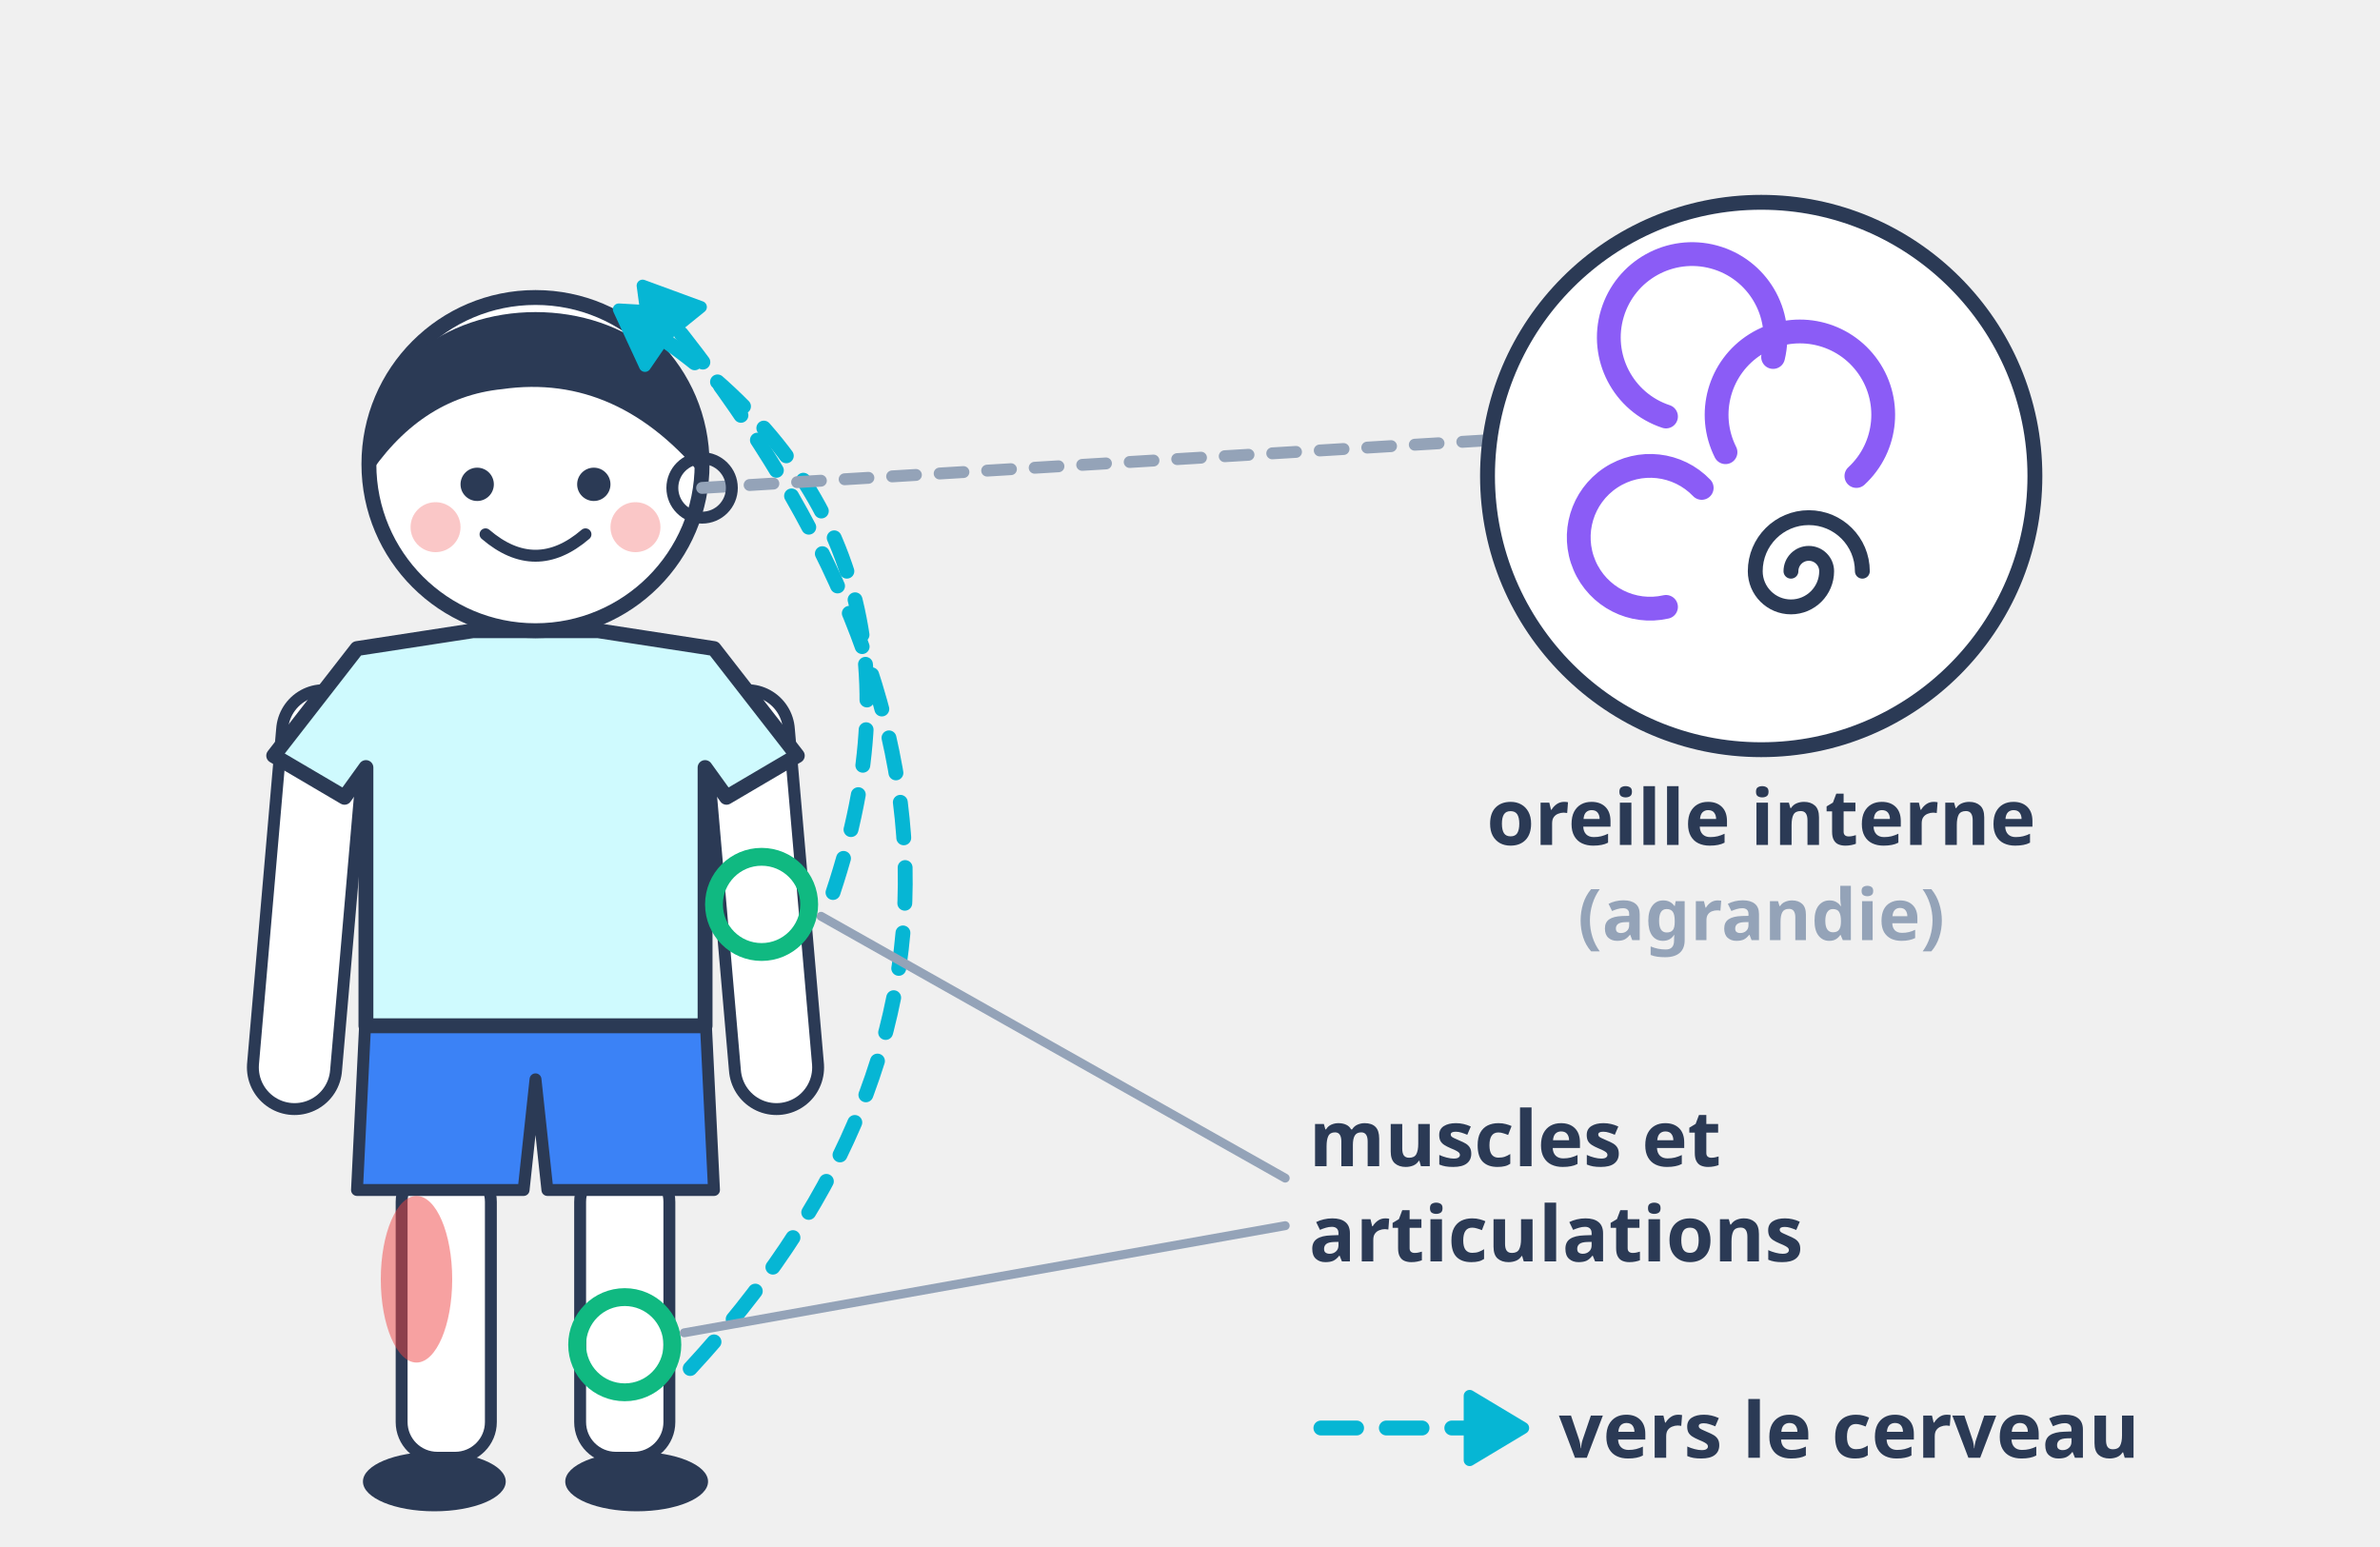
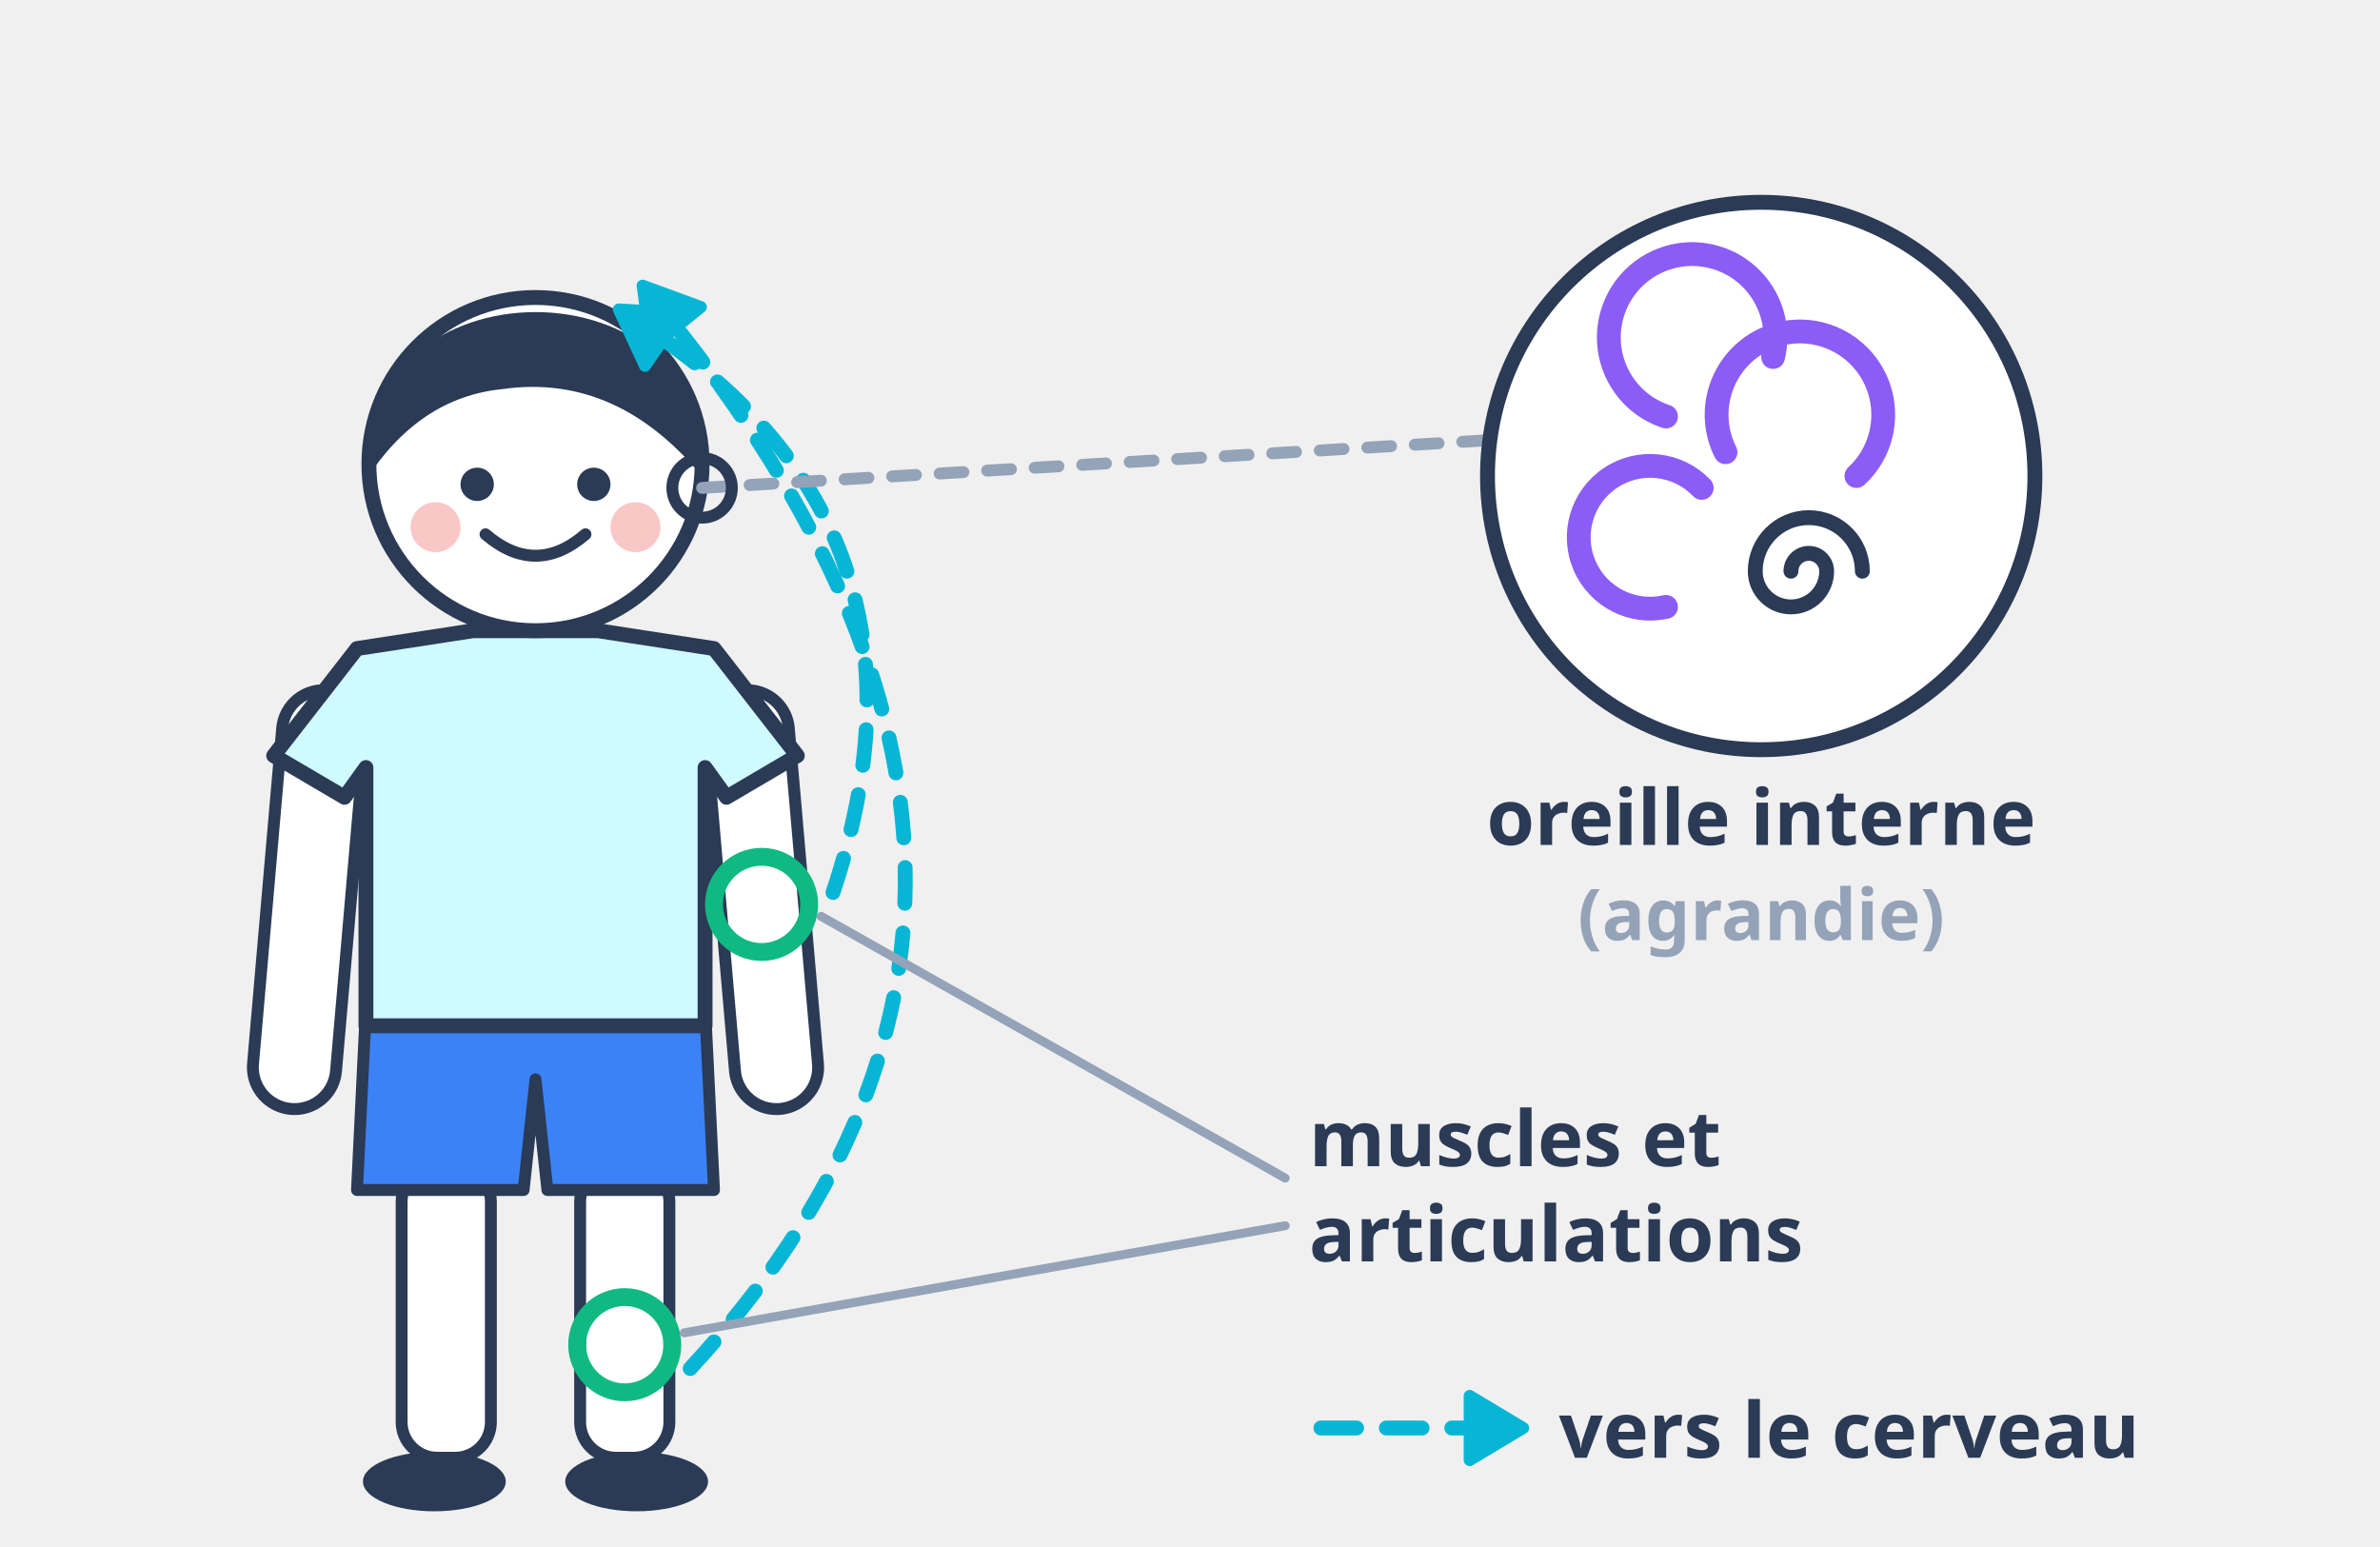
<svg xmlns="http://www.w3.org/2000/svg" viewBox="0 0 400 260" role="img">
  <style>@media (prefers-reduced-motion: reduce){*{animation:none!important}}</style>
  <g font-family="system-ui, sans-serif" font-weight="600" text-anchor="middle" stroke-linecap="round" stroke-linejoin="round">
    <g>
      <rect x="67.5" y="196" width="15" height="49" rx="6" fill="#FFFFFF" stroke="#2B3A55" stroke-width="2" />
      <ellipse cx="73" cy="249" rx="12" ry="5" fill="#2B3A55" />
      <rect x="97.5" y="196" width="15" height="49" rx="6" fill="#FFFFFF" stroke="#2B3A55" stroke-width="2" />
      <ellipse cx="107" cy="249" rx="12" ry="5" fill="#2B3A55" />
      <line x1="54.4" y1="123" x2="49.5" y2="179.4" stroke="#2B3A55" stroke-width="16" />
      <line x1="54.4" y1="123" x2="49.5" y2="179.4" stroke="#FFFFFF" stroke-width="12" />
      <line x1="125.6" y1="123" x2="130.5" y2="179.4" stroke="#2B3A55" stroke-width="16" />
      <line x1="125.6" y1="123" x2="130.5" y2="179.4" stroke="#FFFFFF" stroke-width="12" />
      <path d="M61.5 169.4H118.5L120 200H92L90 181.4L88 200H60Z" stroke="#2B3A55" stroke-width="2" fill="#3B82F6" />
      <path d="M79.5 106L100.5 106L120 109L134 127L122.1 134L118.5 129L118.5 172.4L61.5 172.4L61.5 129L57.9 134L46 127L60 109Z" stroke="#2B3A55" stroke-width="2.5" fill="#CFFAFE" />
      <circle cx="90" cy="78" r="28" fill="#FFFFFF" stroke="#2B3A55" stroke-width="2.5" />
      <path d="M61.4 80.8C59.2 43 120.8 43 118.6 80.8Q104 62.6 84.4 65.4Q70.4 66.8 61.4 80.8Z" fill="#2B3A55" />
      <circle cx="80.2" cy="81.4" r="2.8" fill="#2B3A55" />
      <circle cx="99.8" cy="81.4" r="2.8" fill="#2B3A55" />
      <path d="M81.6 89.8Q90 97 98.4 89.8" stroke="#2B3A55" stroke-width="2" fill="none" />
      <circle cx="73.2" cy="88.6" r="4.2" fill="#EF4444" opacity=".3" />
      <circle cx="106.8" cy="88.6" r="4.2" fill="#EF4444" opacity=".3" />
    </g>
    <circle cx="128" cy="152" r="8" fill="none" stroke="#10B981" stroke-width="3" />
    <circle cx="105" cy="226" r="8" fill="none" stroke="#10B981" stroke-width="3" />
-     <ellipse cx="70" cy="215" rx="6" ry="14" fill="#EF4444" opacity=".5" />
    <g>
      <path d="M140 150Q160 90 110 56" stroke="#06B6D4" stroke-width="2.5" fill="none" stroke-dasharray="6 5" />
      <polygon points="104,52 114.5,52.6 108.4,61.5" fill="#06B6D4" stroke="#06B6D4" stroke-width="2" />
    </g>
    <g>
      <path d="M116 230Q190 150 112.5 53.6" stroke="#06B6D4" stroke-width="2.5" fill="none" stroke-dasharray="6 5" />
      <polygon points="108,48 117.8,51.6 109.4,58.4" fill="#06B6D4" stroke="#06B6D4" stroke-width="2" />
    </g>
    <line x1="118" y1="82" x2="250" y2="74" stroke="#94A3B8" stroke-width="2" stroke-dasharray="4 4" />
    <circle cx="118" cy="82" r="5" fill="none" stroke="#2B3A55" stroke-width="2" />
    <circle cx="296" cy="80" r="46" fill="#FFFFFF" stroke="#2B3A55" stroke-width="2.5" />
    <path d="M280 70a14 14 0 1 1 18 -10M290 76a14 14 0 1 1 22 4M286 82a12 12 0 1 0 -6 20" stroke="#8B5CF6" stroke-width="4" fill="none" />
    <path d="M304 96m-3 0a3 3 0 1 1 6 0a6 6 0 1 1 -12 0a9 9 0 1 1 18 0" stroke="#2B3A55" stroke-width="2.5" fill="none" />
    <text x="296" y="142" font-size="13" fill="#2B3A55">oreille interne</text>
    <text x="296" y="158" font-size="12" fill="#94A3B8">(agrandie)</text>
    <line x1="216" y1="198" x2="138" y2="154" stroke="#94A3B8" stroke-width="1.5" />
    <line x1="216" y1="206" x2="115" y2="224" stroke="#94A3B8" stroke-width="1.5" />
    <text x="220" y="196" font-size="13" fill="#2B3A55" text-anchor="start">muscles et</text>
    <text x="220" y="212" font-size="13" fill="#2B3A55" text-anchor="start">articulations</text>
    <g>
      <line x1="222" y1="240" x2="248.8" y2="240" stroke="#06B6D4" stroke-width="2.5" stroke-dasharray="6 5" />
      <polygon points="256,240 247,245.4 247,234.6" fill="#06B6D4" stroke="#06B6D4" stroke-width="2" />
    </g>
    <text x="262" y="245" font-size="13" fill="#2B3A55" text-anchor="start">vers le cerveau</text>
  </g>
</svg>
